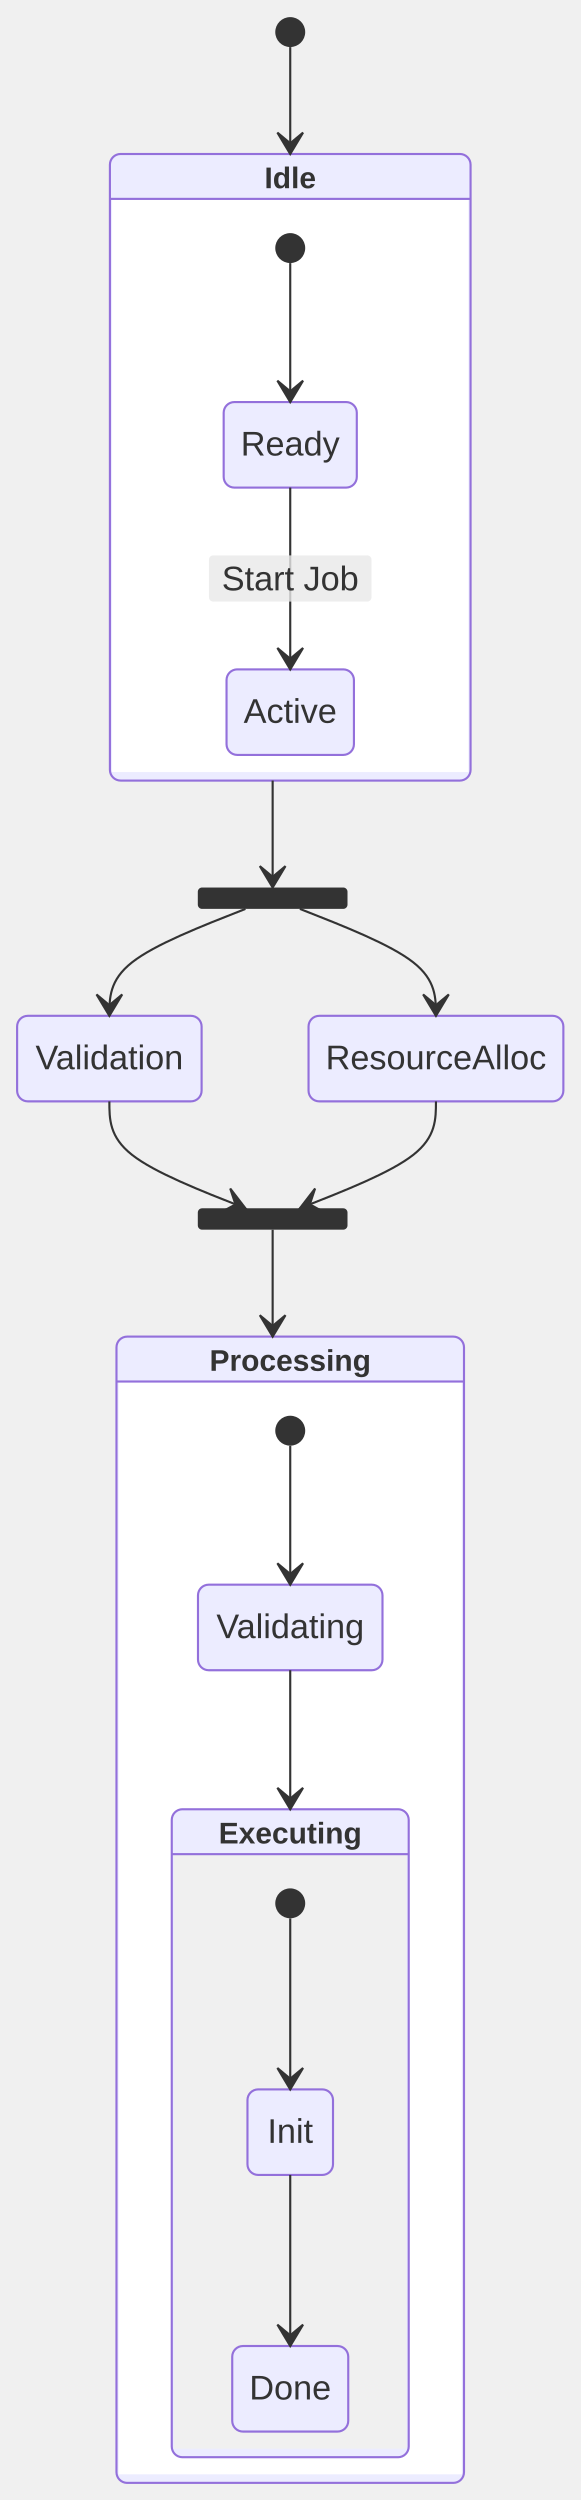
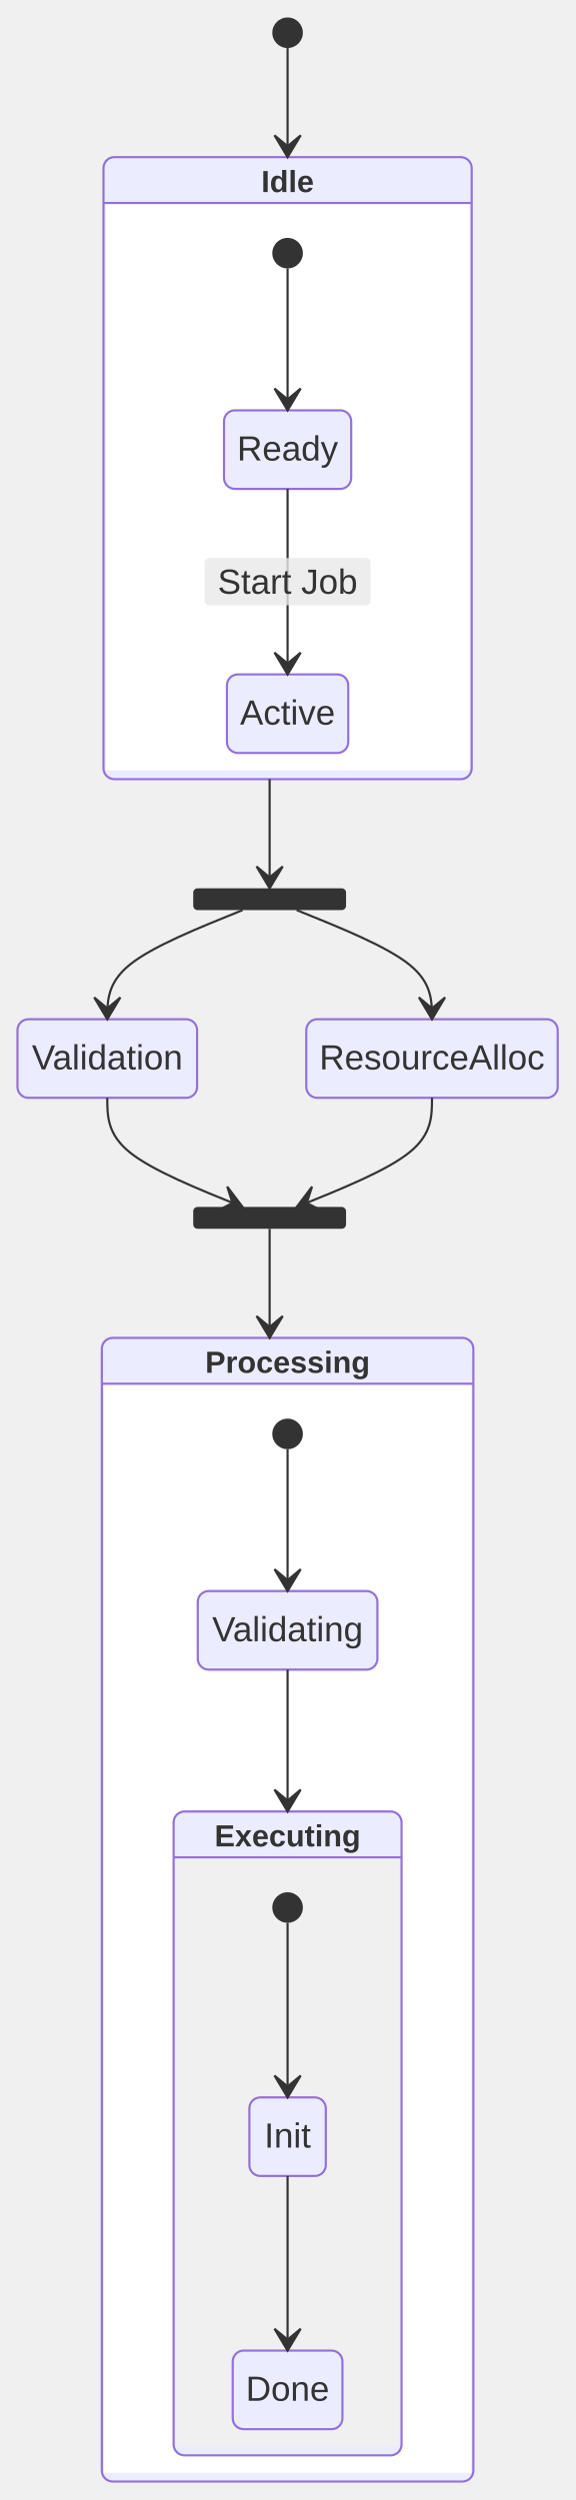
- <svg xmlns="http://www.w3.org/2000/svg" width="271.43" height="1169" viewBox="-8 -8 271.43 1169" class="mermaid">
+ <svg xmlns="http://www.w3.org/2000/svg" width="263.43" height="1145" viewBox="-8 -8 263.43 1145" class="mermaid">
  <style>

.mermaid {
  font-family: trebuchet ms, verdana, arial, sans-serif;
  font-size: 16px;
}

.node rect,
.node polygon,
.node circle,
.node ellipse,
.node path {
  fill: #ECECFF;
  stroke: #9370DB;
  stroke-width: 1px;
}

.node line {
  stroke: #9370DB;
  stroke-width: 1px;
}

.node .label {
  fill: #333333;
}

.node text {
  fill: #333333;
  font-family: trebuchet ms, verdana, arial, sans-serif;
  font-size: 16px;
}

.edge-path {
  fill: none;
  stroke: #333333;
  stroke-width: 1px;
}

.edge-label {
  fill: #333333;
  font-family: trebuchet ms, verdana, arial, sans-serif;
}

.edge-label-bg {
  fill: rgba(232, 232, 232, 0.8);
}

.subgraph {
  fill: #ffffde;
  stroke: #aaaa33;
  stroke-width: 1px;
}

.subgraph-title {
  fill: #333333;
  font-weight: bold;
}

.cluster rect {
  fill: #ffffde;
  stroke: #aaaa33;
  stroke-width: 1px;
  rx: 5px;
  ry: 5px;
}

.cluster-label {
  fill: #333333;
  font-family: trebuchet ms, verdana, arial, sans-serif;
  font-size: 16px;
  font-weight: bold;
}

marker path {
  fill: #333333;
  stroke: #333333;
}


.state-title {
  fill: #333333;
}

.state-box {
  fill: #ECECFF;
  stroke: #9370DB;
}

.state-label {
  fill: #333333;
}

.state-description {
  fill: #666666;
}

.state-start {
  fill: #333333;
}

.state-end-outer {
  fill: none;
  stroke: #9370DB;
  stroke-width: 2;
}

.state-end-inner {
  fill: #9370DB;
  stroke: #9370DB;
  stroke-width: 2;
}

.state-fork-join {
  fill: #333333;
}

.state-choice {
  fill: #ECECFF;
  stroke: #333333;
}

.state-divider {
  stroke: #333333;
  stroke-dasharray: 5, 5;
  fill: none;
}

.transition-path {
  stroke: #333333;
  fill: none;
}

.transition-label {
  fill: #333333;
}

.transition-label-bg {
  fill: rgba(232, 232, 232, 0.8);
  stroke: none;
}

.note-box {
  fill: #FFFFCC;
  stroke: #333333;
}

.note-text {
  fill: #333333;
}

.state-composite-outer {
  fill: #ECECFF;
  stroke: #9370DB;
  stroke-width: 1px;
}

.state-composite-inner {
  fill: #ffffff;
  stroke: none;
}

.state-composite-inner-alt {
  fill: #f0f0f0;
  stroke: none;
}

.state-composite-label {
  fill: #333333;
  font-weight: bold;
}

.state-composite-divider {
  stroke: #9370DB;
  stroke-width: 1px;
  fill: none;
}

  </style>
  <defs>
    <marker id="arrow" viewBox="0 0 20 14" refX="19" refY="7" markerWidth="20" markerHeight="14" orient="auto" markerUnits="userSpaceOnUse">
      <path d="M 19,7 L9,13 L14,7 L9,1 Z" stroke="#333333" fill="#333333" stroke-width="1" />
    </marker>
  </defs>
  <g class="root">
    <g class="clusters">

    </g>
    <g class="edgePaths">

    </g>
    <g class="edgeLabels">

    </g>
    <g class="nodes">

    </g>
    <g class="composite-state" id="composite-Idle">
-       <rect x="43.395" y="64" width="168.64" height="293" rx="5" ry="5" class="state-composite-outer" />
-       <rect x="44.395" y="85" width="166.64" height="268" rx="0" ry="0" class="state-composite-inner" />
-       <path d="M 43.395 85 L 212.035 85" class="state-composite-divider" />
-       <text x="127.715" y="80" class="state-composite-label" font-size="14" text-anchor="middle">Idle</text>
+       <rect x="39.395" y="64" width="168.64" height="285" rx="5" ry="5" class="state-composite-outer" />
+       <rect x="40.395" y="85" width="166.64" height="260" rx="0" ry="0" class="state-composite-inner" />
+       <path d="M 39.395 85 L 208.035 85" class="state-composite-divider" />
+       <text x="123.715" y="80" class="state-composite-label" font-size="14" text-anchor="middle">Idle</text>
    </g>
    <g class="composite-state" id="composite-Processing">
-       <rect x="46.465" y="617" width="162.5" height="536" rx="5" ry="5" class="state-composite-outer" />
-       <rect x="47.465" y="638" width="160.5" height="511" rx="0" ry="0" class="state-composite-inner" />
-       <path d="M 46.465 638 L 208.965 638" class="state-composite-divider" />
-       <text x="127.715" y="633" class="state-composite-label" text-anchor="middle" font-size="14">Processing</text>
+       <rect x="38.635" y="605" width="170.16" height="524" rx="5" ry="5" class="state-composite-outer" />
+       <rect x="39.635" y="626" width="168.16" height="499" rx="0" ry="0" class="state-composite-inner" />
+       <path d="M 38.635 626 L 208.795 626" class="state-composite-divider" />
+       <text x="123.715" y="621" class="state-composite-label" font-size="14" text-anchor="middle">Processing</text>
    </g>
    <g class="composite-state" id="composite-Executing">
-       <rect x="72.315" y="838" width="110.8" height="303" rx="5" ry="5" class="state-composite-outer" />
-       <rect x="73.315" y="859" width="108.8" height="278" rx="0" ry="0" class="state-composite-inner-alt" />
-       <path d="M 72.315 859 L 183.115 859" class="state-composite-divider" />
-       <text x="127.715" y="854" class="state-composite-label" text-anchor="middle" font-size="14">Executing</text>
+       <rect x="71.515" y="822" width="104.4" height="295" rx="5" ry="5" class="state-composite-outer" />
+       <rect x="72.515" y="843" width="102.4" height="270" rx="0" ry="0" class="state-composite-inner-alt" />
+       <path d="M 71.515 843 L 175.915 843" class="state-composite-divider" />
+       <text x="123.715" y="838" class="state-composite-label" text-anchor="middle" font-size="14">Executing</text>
    </g>
    <g class="state-node" id="state-Active">
-       <path d="M 102.93 305 H 152.5 A 5 5 0 0 1 157.5 310 V 340 A 5 5 0 0 1 152.5 345 H 102.93 A 5 5 0 0 1 97.93 340 V 310 A 5 5 0 0 1 102.93 305 Z" class="state-box" stroke="#9370DB" stroke-width="1" fill="#ECECFF" />
-       <text x="127.715" y="330" class="state-label" text-anchor="middle" font-size="16">Active</text>
+       <path d="M 100.93 301 H 146.5 A 5 5 0 0 1 151.5 306 V 332 A 5 5 0 0 1 146.5 337 H 100.93 A 5 5 0 0 1 95.93 332 V 306 A 5 5 0 0 1 100.93 301 Z" class="state-box" stroke="#9370DB" fill="#ECECFF" stroke-width="1" />
+       <text x="123.715" y="324" class="state-label" text-anchor="middle" font-size="16">Active</text>
    </g>
    <g class="state-node" id="state-Done">
-       <path d="M 105.59 1089 H 149.84 A 5 5 0 0 1 154.84 1094 V 1124 A 5 5 0 0 1 149.84 1129 H 105.59 A 5 5 0 0 1 100.59 1124 V 1094 A 5 5 0 0 1 105.59 1089 Z" class="state-box" stroke="#9370DB" fill="#ECECFF" stroke-width="1" />
-       <text x="127.715" y="1114" class="state-label" font-size="16" text-anchor="middle">Done</text>
+       <path d="M 103.59 1069 H 143.84 A 5 5 0 0 1 148.84 1074 V 1100 A 5 5 0 0 1 143.84 1105 H 103.59 A 5 5 0 0 1 98.59 1100 V 1074 A 5 5 0 0 1 103.59 1069 Z" class="state-box" stroke-width="1" stroke="#9370DB" fill="#ECECFF" />
+       <text x="123.715" y="1092" class="state-label" text-anchor="middle" font-size="16">Done</text>
    </g>
    <g class="state-node" id="state-Executing_start">
-       <circle cx="127.715" cy="882" r="7" class="state-start" fill="#333333" />
+       <circle cx="123.715" cy="866" r="7" class="state-start" fill="#333333" />
    </g>
    <g class="state-node" id="state-Idle_start">
-       <circle cx="127.715" cy="108" r="7" class="state-start" fill="#333333" />
+       <circle cx="123.715" cy="108" r="7" class="state-start" fill="#333333" />
    </g>
    <g class="state-node" id="state-Init">
-       <path d="M 112.715 969 H 142.715 A 5 5 0 0 1 147.715 974 V 1004 A 5 5 0 0 1 142.715 1009 H 112.715 A 5 5 0 0 1 107.715 1004 V 974 A 5 5 0 0 1 112.715 969 Z" class="state-box" fill="#ECECFF" stroke="#9370DB" stroke-width="1" />
-       <text x="127.715" y="994" class="state-label" text-anchor="middle" font-size="16">Init</text>
+       <path d="M 111.215 953 H 136.215 A 5 5 0 0 1 141.215 958 V 984 A 5 5 0 0 1 136.215 989 H 111.215 A 5 5 0 0 1 106.215 984 V 958 A 5 5 0 0 1 111.215 953 Z" class="state-box" stroke="#9370DB" fill="#ECECFF" stroke-width="1" />
+       <text x="123.715" y="976" class="state-label" text-anchor="middle" font-size="16">Init</text>
    </g>
    <g class="state-node" id="state-Processing_start">
-       <circle cx="127.715" cy="661" r="7" class="state-start" fill="#333333" />
+       <circle cx="123.715" cy="649" r="7" class="state-start" fill="#333333" />
    </g>
    <g class="state-node" id="state-Ready">
-       <path d="M 101.59 180 H 153.84 A 5 5 0 0 1 158.84 185 V 215 A 5 5 0 0 1 153.84 220 H 101.59 A 5 5 0 0 1 96.59 215 V 185 A 5 5 0 0 1 101.59 180 Z" class="state-box" fill="#ECECFF" stroke="#9370DB" stroke-width="1" />
-       <text x="127.715" y="205" class="state-label" font-size="16" text-anchor="middle">Ready</text>
+       <path d="M 99.59 180 H 147.84 A 5 5 0 0 1 152.84 185 V 211 A 5 5 0 0 1 147.84 216 H 99.59 A 5 5 0 0 1 94.59 211 V 185 A 5 5 0 0 1 99.59 180 Z" class="state-box" fill="#ECECFF" stroke="#9370DB" stroke-width="1" />
+       <text x="123.715" y="203" class="state-label" text-anchor="middle" font-size="16">Ready</text>
    </g>
    <g class="state-node" id="state-ResourceAlloc">
-       <path d="M 141.273 467 H 250.43 A 5 5 0 0 1 255.43 472 V 502 A 5 5 0 0 1 250.43 507 H 141.273 A 5 5 0 0 1 136.273 502 V 472 A 5 5 0 0 1 141.273 467 Z" class="state-box" stroke-width="1" fill="#ECECFF" stroke="#9370DB" />
-       <text x="195.852" y="492" class="state-label" text-anchor="middle" font-size="16">ResourceAlloc</text>
+       <path d="M 137.273 459 H 242.43 A 5 5 0 0 1 247.43 464 V 490 A 5 5 0 0 1 242.43 495 H 137.273 A 5 5 0 0 1 132.273 490 V 464 A 5 5 0 0 1 137.273 459 Z" class="state-box" stroke="#9370DB" fill="#ECECFF" stroke-width="1" />
+       <text x="189.852" y="482" class="state-label" text-anchor="middle" font-size="16">ResourceAlloc</text>
    </g>
    <g class="state-node" id="state-Validating">
-       <path d="M 89.578 733 H 165.852 A 5 5 0 0 1 170.852 738 V 768 A 5 5 0 0 1 165.852 773 H 89.578 A 5 5 0 0 1 84.578 768 V 738 A 5 5 0 0 1 89.578 733 Z" class="state-box" stroke="#9370DB" fill="#ECECFF" stroke-width="1" />
-       <text x="127.715" y="758" class="state-label" text-anchor="middle" font-size="16">Validating</text>
+       <path d="M 87.578 721 H 159.852 A 5 5 0 0 1 164.852 726 V 752 A 5 5 0 0 1 159.852 757 H 87.578 A 5 5 0 0 1 82.578 752 V 726 A 5 5 0 0 1 87.578 721 Z" class="state-box" fill="#ECECFF" stroke-width="1" stroke="#9370DB" />
+       <text x="123.715" y="744" class="state-label" font-size="16" text-anchor="middle">Validating</text>
    </g>
    <g class="state-node" id="state-Validation">
-       <path d="M 5 467 H 81.273 A 5 5 0 0 1 86.273 472 V 502 A 5 5 0 0 1 81.273 507 H 5 A 5 5 0 0 1 0 502 V 472 A 5 5 0 0 1 5 467 Z" class="state-box" fill="#ECECFF" stroke="#9370DB" stroke-width="1" />
-       <text x="43.137" y="492" class="state-label" font-size="16" text-anchor="middle">Validation</text>
+       <path d="M 5 459 H 77.273 A 5 5 0 0 1 82.273 464 V 490 A 5 5 0 0 1 77.273 495 H 5 A 5 5 0 0 1 0 490 V 464 A 5 5 0 0 1 5 459 Z" class="state-box" stroke-width="1" fill="#ECECFF" stroke="#9370DB" />
+       <text x="41.137" y="482" class="state-label" text-anchor="middle" font-size="16">Validation</text>
    </g>
    <g class="state-node" id="state-fork_state">
-       <path d="M 86.494 407 H 152.494 A 2 2 0 0 1 154.494 409 V 415 A 2 2 0 0 1 152.494 417 H 86.494 A 2 2 0 0 1 84.494 415 V 409 A 2 2 0 0 1 86.494 407 Z" class="state-fork-join" fill="#333333" />
+       <path d="M 82.494 399 H 148.494 A 2 2 0 0 1 150.494 401 V 407 A 2 2 0 0 1 148.494 409 H 82.494 A 2 2 0 0 1 80.494 407 V 401 A 2 2 0 0 1 82.494 399 Z" class="state-fork-join" fill="#333333" />
    </g>
    <g class="state-node" id="state-join_state">
-       <path d="M 86.494 557 H 152.494 A 2 2 0 0 1 154.494 559 V 565 A 2 2 0 0 1 152.494 567 H 86.494 A 2 2 0 0 1 84.494 565 V 559 A 2 2 0 0 1 86.494 557 Z" class="state-fork-join" fill="#333333" />
+       <path d="M 82.494 545 H 148.494 A 2 2 0 0 1 150.494 547 V 553 A 2 2 0 0 1 148.494 555 H 82.494 A 2 2 0 0 1 80.494 553 V 547 A 2 2 0 0 1 82.494 545 Z" class="state-fork-join" fill="#333333" />
    </g>
    <g class="state-node" id="state-root_start">
-       <circle cx="127.715" cy="7" r="7" class="state-start" fill="#333333" />
-     </g>
-     <g class="transition">
-       <path d="M 127.71 14.00 C 127.71 22.33, 127.71 30.67, 127.71 39.00 C 127.71 47.33, 127.71 55.67, 127.71 64.00" class="transition-path" stroke-width="1" marker-end="url(#arrow)" fill="none" />
-     </g>
-     <g class="transition">
-       <path d="M 127.71 115.00 C 127.71 125.83, 127.71 136.67, 127.71 147.50 C 127.71 158.33, 127.71 169.17, 127.71 180.00" class="transition-path" fill="none" marker-end="url(#arrow)" stroke-width="1" />
-     </g>
-     <g class="transition">
-       <path d="M 127.71 220.00 C 127.71 234.17, 127.71 248.33, 127.71 262.50 C 127.71 276.67, 127.71 290.83, 127.71 305.00" class="transition-path" marker-end="url(#arrow)" stroke-width="1" fill="none" />
-       <path d="M 91.715 251.7 H 163.715 A 2 2 0 0 1 165.715 253.7 V 271.3 A 2 2 0 0 1 163.715 273.3 H 91.715 A 2 2 0 0 1 89.715 271.3 V 253.7 A 2 2 0 0 1 91.715 251.7 Z" class="transition-label-bg" />
-       <text x="127.715" y="262.5" class="transition-label" dominant-baseline="central" font-size="16" text-anchor="middle">Start Job</text>
-     </g>
-     <g class="transition">
-       <path d="M 119.49 357.00 C 119.49 365.33, 119.49 373.67, 119.49 382.00 C 119.49 390.33, 119.49 398.67, 119.49 407.00" class="transition-path" marker-end="url(#arrow)" fill="none" stroke-width="1" />
-     </g>
-     <g class="transition">
-       <path d="M 106.77 417.00 C 85.56 425.33, 64.35 433.67, 53.74 442.00 C 43.14 450.33, 43.14 458.67, 43.14 467.00" class="transition-path" fill="none" marker-end="url(#arrow)" stroke-width="1" />
-     </g>
-     <g class="transition">
-       <path d="M 132.22 417.00 C 153.43 425.33, 174.64 433.67, 185.25 442.00 C 195.85 450.33, 195.85 458.67, 195.85 467.00" class="transition-path" marker-end="url(#arrow)" stroke-width="1" fill="none" />
-     </g>
-     <g class="transition">
-       <path d="M 43.14 507.00 C 43.14 515.33, 43.14 523.67, 53.74 532.00 C 64.35 540.33, 85.56 548.67, 106.77 557.00" class="transition-path" marker-end="url(#arrow)" fill="none" stroke-width="1" />
-     </g>
-     <g class="transition">
-       <path d="M 195.85 507.00 C 195.85 515.33, 195.85 523.67, 185.25 532.00 C 174.64 540.33, 153.43 548.67, 132.22 557.00" class="transition-path" fill="none" marker-end="url(#arrow)" stroke-width="1" />
-     </g>
-     <g class="transition">
-       <path d="M 119.49 567.00 C 119.49 575.33, 119.49 583.67, 119.49 592.00 C 119.49 600.33, 119.49 608.67, 119.49 617.00" class="transition-path" fill="none" stroke-width="1" marker-end="url(#arrow)" />
-     </g>
-     <g class="transition">
-       <path d="M 127.71 668.00 C 127.71 678.83, 127.71 689.67, 127.71 700.50 C 127.71 711.33, 127.71 722.17, 127.71 733.00" class="transition-path" marker-end="url(#arrow)" stroke-width="1" fill="none" />
-     </g>
-     <g class="transition">
-       <path d="M 127.71 773.00 C 127.71 783.83, 127.71 794.67, 127.71 805.50 C 127.71 816.33, 127.71 827.17, 127.71 838.00" class="transition-path" stroke-width="1" fill="none" marker-end="url(#arrow)" />
-     </g>
-     <g class="transition">
-       <path d="M 127.71 889.00 C 127.71 902.33, 127.71 915.67, 127.71 929.00 C 127.71 942.33, 127.71 955.67, 127.71 969.00" class="transition-path" stroke-width="1" fill="none" marker-end="url(#arrow)" />
-     </g>
-     <g class="transition">
-       <path d="M 127.71 1009.00 C 127.71 1022.33, 127.71 1035.67, 127.71 1049.00 C 127.71 1062.33, 127.71 1075.67, 127.71 1089.00" class="transition-path" marker-end="url(#arrow)" stroke-width="1" fill="none" />
+       <circle cx="123.715" cy="7" r="7" class="state-start" fill="#333333" />
+     </g>
+     <g class="transition">
+       <path d="M 123.71 14.00 C 123.71 22.33, 123.71 30.67, 123.71 39.00 C 123.71 47.33, 123.71 55.67, 123.71 64.00" class="transition-path" stroke-width="1" fill="none" marker-end="url(#arrow)" />
+     </g>
+     <g class="transition">
+       <path d="M 123.71 115.00 C 123.71 125.83, 123.71 136.67, 123.71 147.50 C 123.71 158.33, 123.71 169.17, 123.71 180.00" class="transition-path" fill="none" stroke-width="1" marker-end="url(#arrow)" />
+     </g>
+     <g class="transition">
+       <path d="M 123.71 216.00 C 123.71 230.17, 123.71 244.33, 123.71 258.50 C 123.71 272.67, 123.71 286.83, 123.71 301.00" class="transition-path" fill="none" stroke-width="1" marker-end="url(#arrow)" />
+       <path d="M 87.715 247.7 H 159.715 A 2 2 0 0 1 161.715 249.7 V 267.3 A 2 2 0 0 1 159.715 269.3 H 87.715 A 2 2 0 0 1 85.715 267.3 V 249.7 A 2 2 0 0 1 87.715 247.7 Z" class="transition-label-bg" />
+       <text x="123.715" y="258.5" class="transition-label" text-anchor="middle" font-size="16" dominant-baseline="central">Start Job</text>
+     </g>
+     <g class="transition">
+       <path d="M 115.49 349.00 C 115.49 357.33, 115.49 365.67, 115.49 374.00 C 115.49 382.33, 115.49 390.67, 115.49 399.00" class="transition-path" fill="none" marker-end="url(#arrow)" stroke-width="1" />
+     </g>
+     <g class="transition">
+       <path d="M 103.10 409.00 C 82.45 417.33, 61.79 425.67, 51.46 434.00 C 41.14 442.33, 41.14 450.67, 41.14 459.00" class="transition-path" fill="none" marker-end="url(#arrow)" stroke-width="1" />
+     </g>
+     <g class="transition">
+       <path d="M 127.89 409.00 C 148.54 417.33, 169.20 425.67, 179.52 434.00 C 189.85 442.33, 189.85 450.67, 189.85 459.00" class="transition-path" marker-end="url(#arrow)" stroke-width="1" fill="none" />
+     </g>
+     <g class="transition">
+       <path d="M 41.14 495.00 C 41.14 503.33, 41.14 511.67, 51.46 520.00 C 61.79 528.33, 82.45 536.67, 103.10 545.00" class="transition-path" stroke-width="1" marker-end="url(#arrow)" fill="none" />
+     </g>
+     <g class="transition">
+       <path d="M 189.85 495.00 C 189.85 503.33, 189.85 511.67, 179.52 520.00 C 169.20 528.33, 148.54 536.67, 127.89 545.00" class="transition-path" stroke-width="1" marker-end="url(#arrow)" fill="none" />
+     </g>
+     <g class="transition">
+       <path d="M 115.49 555.00 C 115.49 563.33, 115.49 571.67, 115.49 580.00 C 115.49 588.33, 115.49 596.67, 115.49 605.00" class="transition-path" fill="none" marker-end="url(#arrow)" stroke-width="1" />
+     </g>
+     <g class="transition">
+       <path d="M 123.71 656.00 C 123.71 666.83, 123.71 677.67, 123.71 688.50 C 123.71 699.33, 123.71 710.17, 123.71 721.00" class="transition-path" fill="none" marker-end="url(#arrow)" stroke-width="1" />
+     </g>
+     <g class="transition">
+       <path d="M 123.71 757.00 C 123.71 767.83, 123.71 778.67, 123.71 789.50 C 123.71 800.33, 123.71 811.17, 123.71 822.00" class="transition-path" stroke-width="1" fill="none" marker-end="url(#arrow)" />
+     </g>
+     <g class="transition">
+       <path d="M 123.71 873.00 C 123.71 886.33, 123.71 899.67, 123.71 913.00 C 123.71 926.33, 123.71 939.67, 123.71 953.00" class="transition-path" marker-end="url(#arrow)" stroke-width="1" fill="none" />
+     </g>
+     <g class="transition">
+       <path d="M 123.71 989.00 C 123.71 1002.33, 123.71 1015.67, 123.71 1029.00 C 123.71 1042.33, 123.71 1055.67, 123.71 1069.00" class="transition-path" marker-end="url(#arrow)" stroke-width="1" fill="none" />
    </g>
  </g>
</svg>
